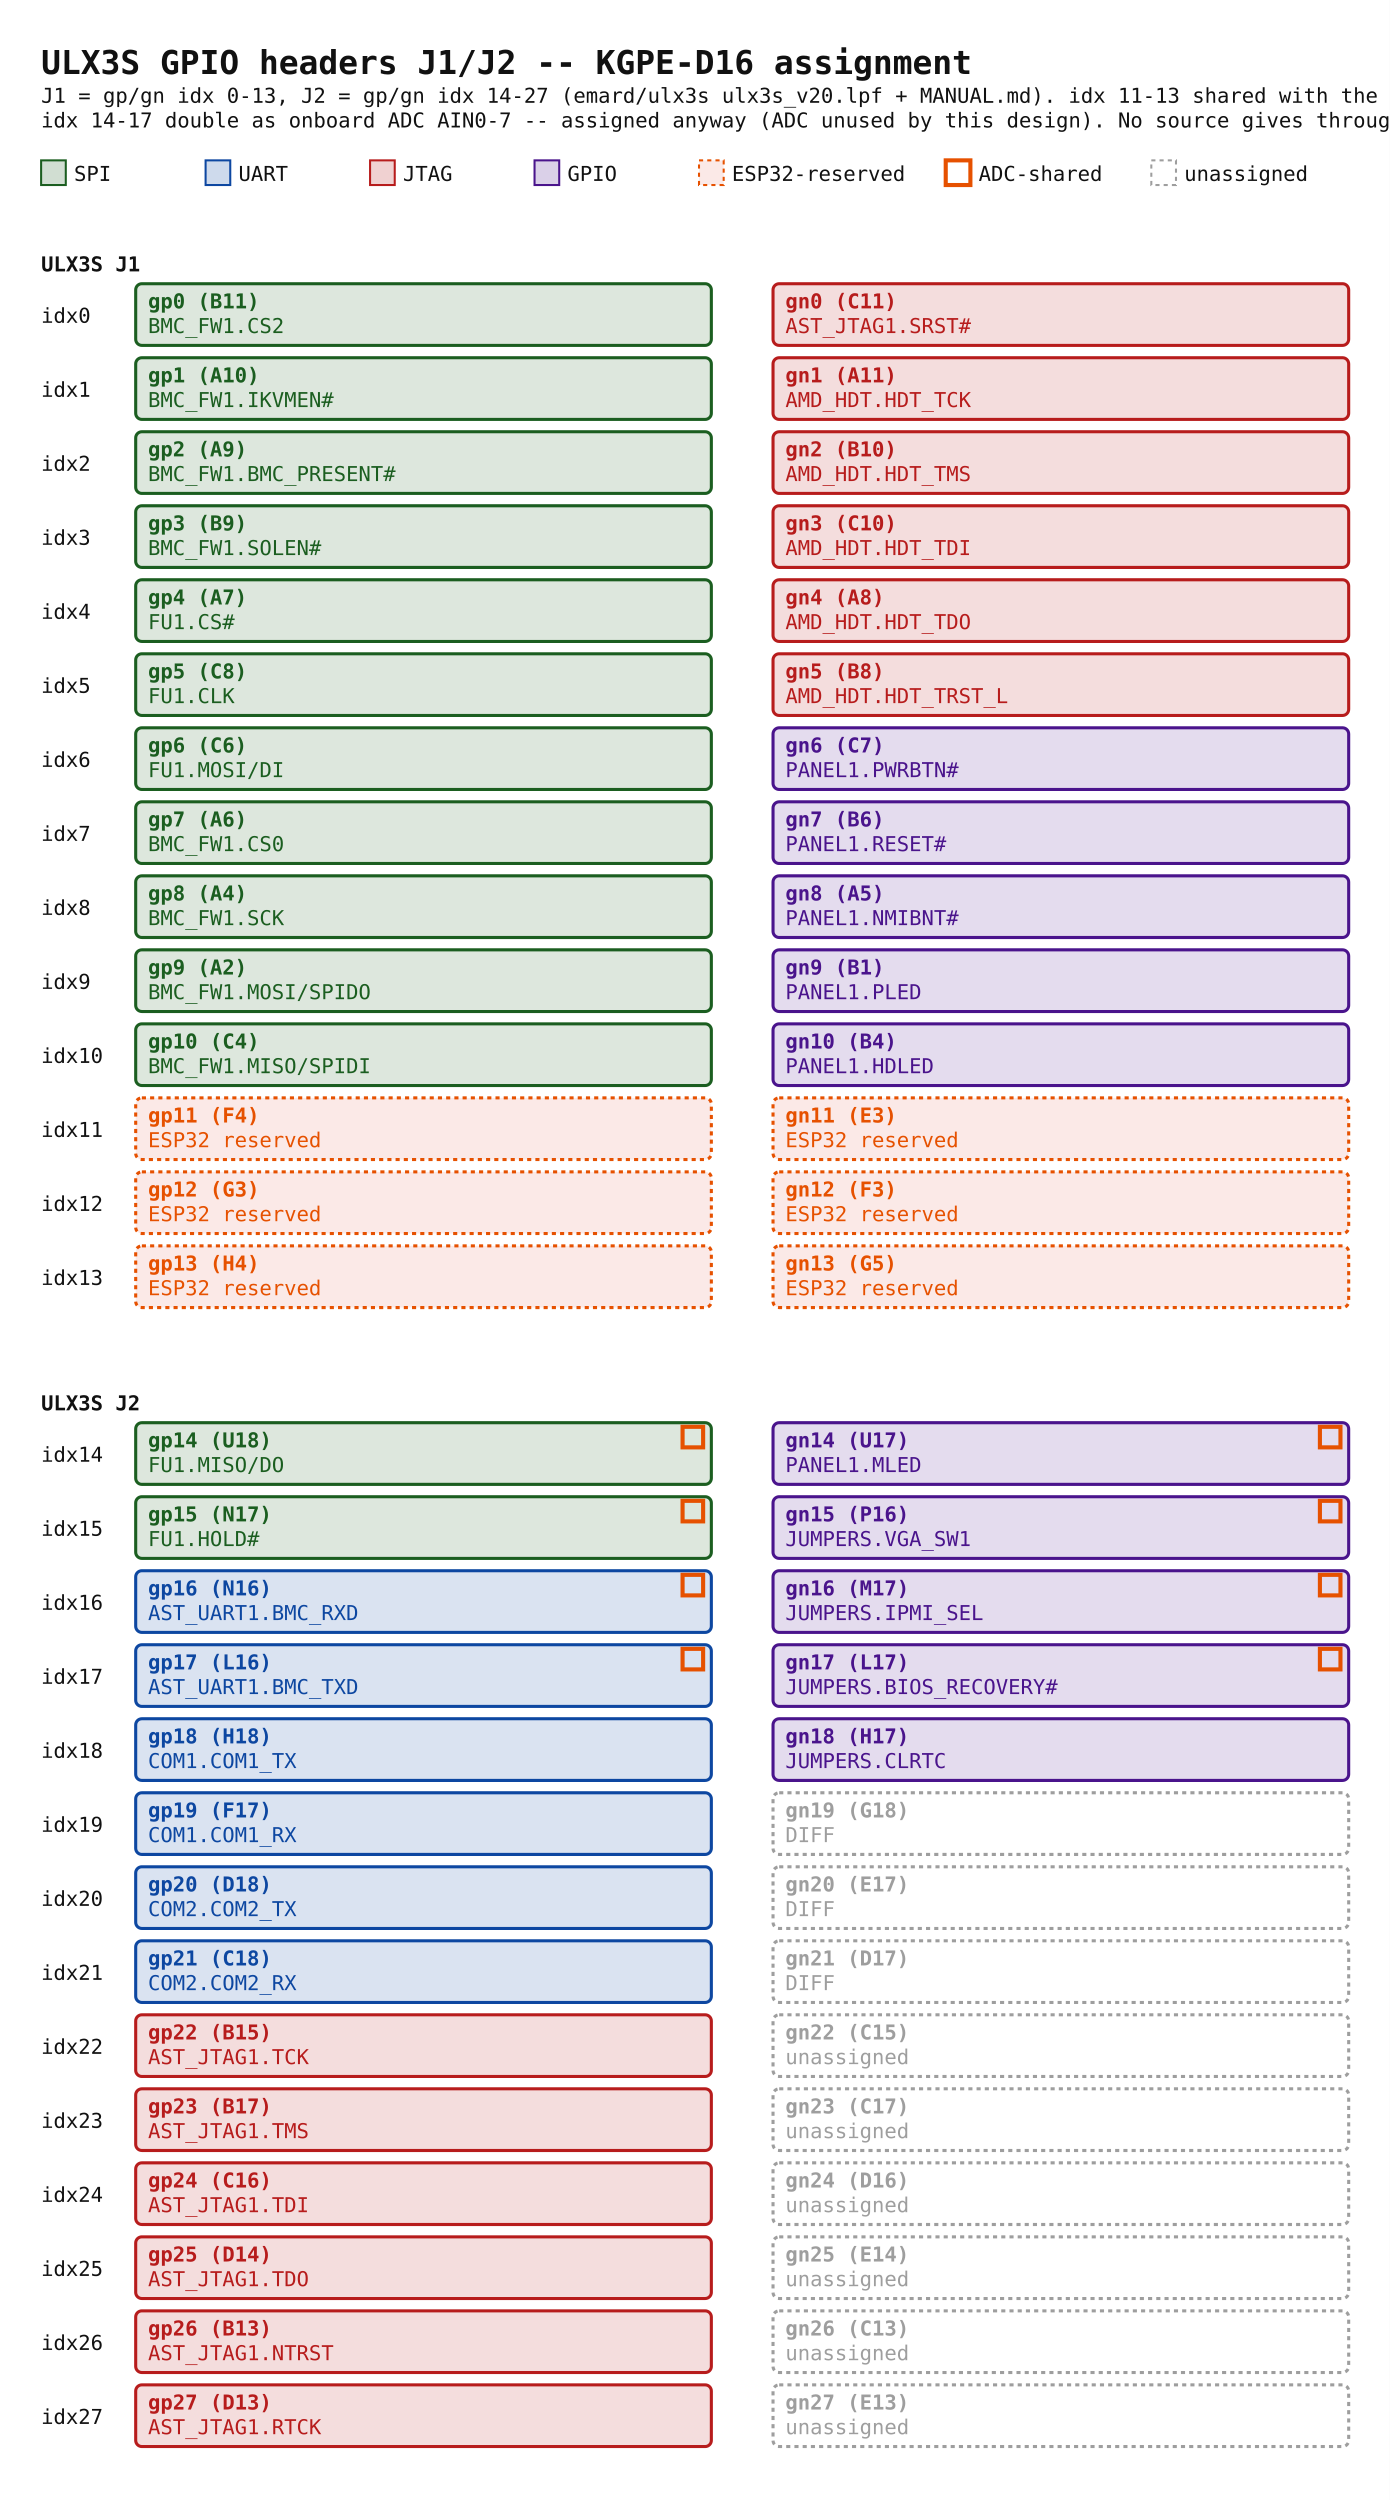
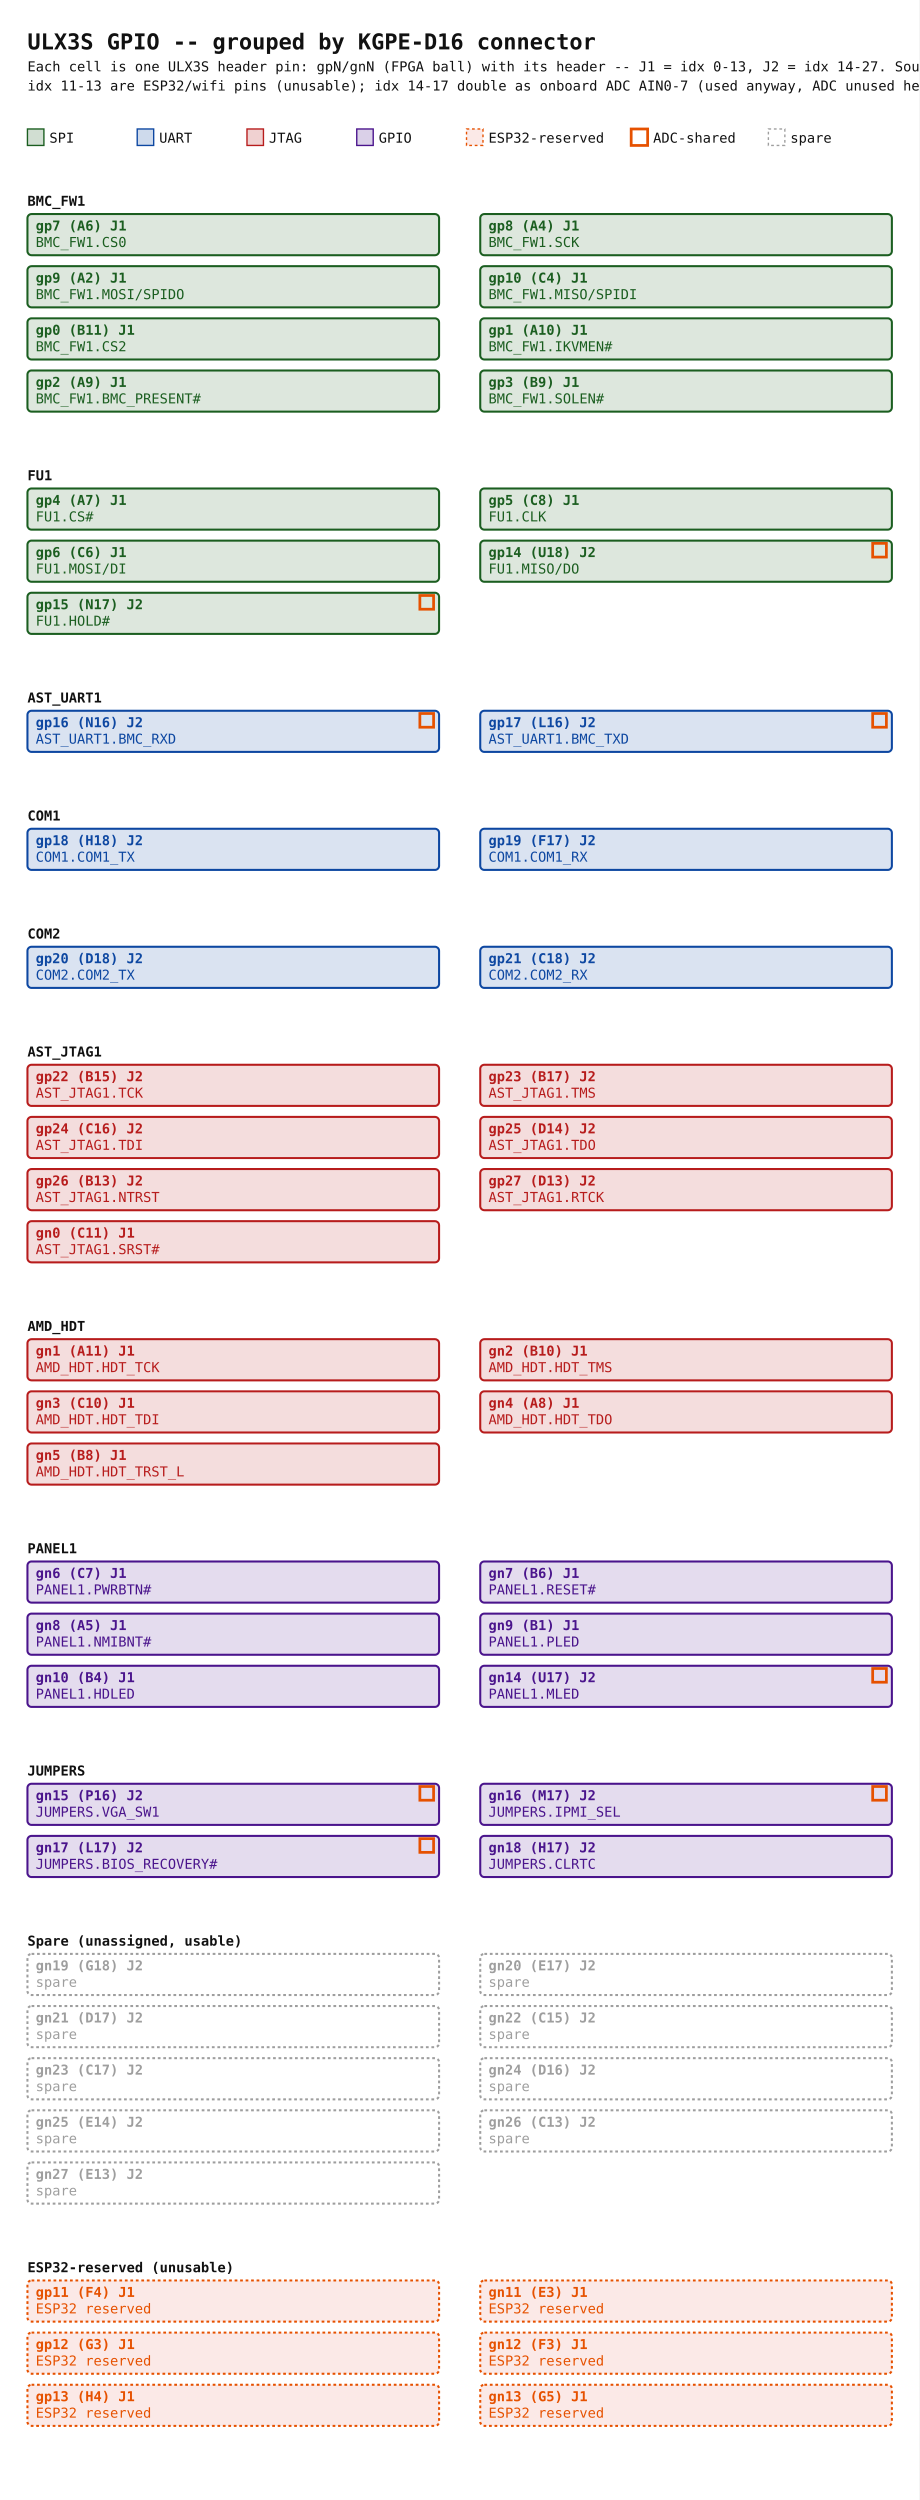
- <svg xmlns="http://www.w3.org/2000/svg" width="676" height="1216" viewBox="0 0 676 1216" font-family="monospace" font-size="10">
-   <rect x="0" y="0" width="676" height="1216" fill="#ffffff" />
-   <text x="20" y="36" font-size="16" font-weight="bold" fill="#111111">ULX3S GPIO headers J1/J2 -- KGPE-D16 assignment</text>
-   <text x="20" y="50" fill="#111111">J1 = gp/gn idx 0-13, J2 = gp/gn idx 14-27 (emard/ulx3s ulx3s_v20.lpf + MANUAL.md). idx 11-13 shared with the on-board ESP32 (excluded from the usable pool).</text>
-   <text x="20" y="62" fill="#111111">idx 14-17 double as onboard ADC AIN0-7 -- assigned anyway (ADC unused by this design). No source gives through-hole pin numbers: confirm physical position against the silkscreen.</text>
-   <rect x="20" y="78" width="12" height="12" fill="#1b5e20" fill-opacity="0.2" stroke="#1b5e20" />
-   <text x="36" y="88" fill="#111111">SPI</text>
-   <rect x="100" y="78" width="12" height="12" fill="#0d47a1" fill-opacity="0.2" stroke="#0d47a1" />
-   <text x="116" y="88" fill="#111111">UART</text>
-   <rect x="180" y="78" width="12" height="12" fill="#b71c1c" fill-opacity="0.2" stroke="#b71c1c" />
-   <text x="196" y="88" fill="#111111">JTAG</text>
-   <rect x="260" y="78" width="12" height="12" fill="#4a148c" fill-opacity="0.2" stroke="#4a148c" />
-   <text x="276" y="88" fill="#111111">GPIO</text>
-   <rect x="340" y="78" width="12" height="12" fill="#fbe9e7" stroke="#e65100" stroke-dasharray="2,2" />
-   <text x="356" y="88" fill="#111111">ESP32-reserved</text>
-   <rect x="460" y="78" width="12" height="12" fill="none" stroke="#e65100" stroke-width="2" />
-   <text x="476" y="88" fill="#111111">ADC-shared</text>
-   <rect x="560" y="78" width="12" height="12" fill="none" stroke="#9e9e9e" stroke-dasharray="2,2" />
-   <text x="576" y="88" fill="#111111">unassigned</text>
-   <text x="20" y="132" font-weight="bold" fill="#111111">ULX3S J1</text>
-   <text x="20" y="157.0" fill="#111111">idx0</text>
-   <rect x="66" y="138" width="280" height="30" fill="#1b5e20" fill-opacity="0.15" stroke="#1b5e20" stroke-width="1.5" rx="3" />
-   <text x="72" y="150" fill="#1b5e20" font-weight="bold">gp0 (B11)</text>
-   <text x="72" y="162" fill="#1b5e20">BMC_FW1.CS2</text>
-   <rect x="376" y="138" width="280" height="30" fill="#b71c1c" fill-opacity="0.15" stroke="#b71c1c" stroke-width="1.5" rx="3" />
-   <text x="382" y="150" fill="#b71c1c" font-weight="bold">gn0 (C11)</text>
-   <text x="382" y="162" fill="#b71c1c">AST_JTAG1.SRST#</text>
-   <text x="20" y="193.0" fill="#111111">idx1</text>
-   <rect x="66" y="174" width="280" height="30" fill="#1b5e20" fill-opacity="0.15" stroke="#1b5e20" stroke-width="1.5" rx="3" />
-   <text x="72" y="186" fill="#1b5e20" font-weight="bold">gp1 (A10)</text>
-   <text x="72" y="198" fill="#1b5e20">BMC_FW1.IKVMEN#</text>
-   <rect x="376" y="174" width="280" height="30" fill="#b71c1c" fill-opacity="0.15" stroke="#b71c1c" stroke-width="1.5" rx="3" />
-   <text x="382" y="186" fill="#b71c1c" font-weight="bold">gn1 (A11)</text>
-   <text x="382" y="198" fill="#b71c1c">AMD_HDT.HDT_TCK</text>
-   <text x="20" y="229.0" fill="#111111">idx2</text>
-   <rect x="66" y="210" width="280" height="30" fill="#1b5e20" fill-opacity="0.15" stroke="#1b5e20" stroke-width="1.5" rx="3" />
-   <text x="72" y="222" fill="#1b5e20" font-weight="bold">gp2 (A9)</text>
-   <text x="72" y="234" fill="#1b5e20">BMC_FW1.BMC_PRESENT#</text>
-   <rect x="376" y="210" width="280" height="30" fill="#b71c1c" fill-opacity="0.15" stroke="#b71c1c" stroke-width="1.5" rx="3" />
-   <text x="382" y="222" fill="#b71c1c" font-weight="bold">gn2 (B10)</text>
-   <text x="382" y="234" fill="#b71c1c">AMD_HDT.HDT_TMS</text>
-   <text x="20" y="265.0" fill="#111111">idx3</text>
-   <rect x="66" y="246" width="280" height="30" fill="#1b5e20" fill-opacity="0.15" stroke="#1b5e20" stroke-width="1.5" rx="3" />
-   <text x="72" y="258" fill="#1b5e20" font-weight="bold">gp3 (B9)</text>
-   <text x="72" y="270" fill="#1b5e20">BMC_FW1.SOLEN#</text>
-   <rect x="376" y="246" width="280" height="30" fill="#b71c1c" fill-opacity="0.15" stroke="#b71c1c" stroke-width="1.5" rx="3" />
-   <text x="382" y="258" fill="#b71c1c" font-weight="bold">gn3 (C10)</text>
-   <text x="382" y="270" fill="#b71c1c">AMD_HDT.HDT_TDI</text>
-   <text x="20" y="301.0" fill="#111111">idx4</text>
-   <rect x="66" y="282" width="280" height="30" fill="#1b5e20" fill-opacity="0.15" stroke="#1b5e20" stroke-width="1.5" rx="3" />
-   <text x="72" y="294" fill="#1b5e20" font-weight="bold">gp4 (A7)</text>
-   <text x="72" y="306" fill="#1b5e20">FU1.CS#</text>
-   <rect x="376" y="282" width="280" height="30" fill="#b71c1c" fill-opacity="0.15" stroke="#b71c1c" stroke-width="1.5" rx="3" />
-   <text x="382" y="294" fill="#b71c1c" font-weight="bold">gn4 (A8)</text>
-   <text x="382" y="306" fill="#b71c1c">AMD_HDT.HDT_TDO</text>
-   <text x="20" y="337.0" fill="#111111">idx5</text>
-   <rect x="66" y="318" width="280" height="30" fill="#1b5e20" fill-opacity="0.15" stroke="#1b5e20" stroke-width="1.5" rx="3" />
-   <text x="72" y="330" fill="#1b5e20" font-weight="bold">gp5 (C8)</text>
-   <text x="72" y="342" fill="#1b5e20">FU1.CLK</text>
-   <rect x="376" y="318" width="280" height="30" fill="#b71c1c" fill-opacity="0.15" stroke="#b71c1c" stroke-width="1.5" rx="3" />
-   <text x="382" y="330" fill="#b71c1c" font-weight="bold">gn5 (B8)</text>
-   <text x="382" y="342" fill="#b71c1c">AMD_HDT.HDT_TRST_L</text>
-   <text x="20" y="373.0" fill="#111111">idx6</text>
-   <rect x="66" y="354" width="280" height="30" fill="#1b5e20" fill-opacity="0.15" stroke="#1b5e20" stroke-width="1.5" rx="3" />
-   <text x="72" y="366" fill="#1b5e20" font-weight="bold">gp6 (C6)</text>
-   <text x="72" y="378" fill="#1b5e20">FU1.MOSI/DI</text>
-   <rect x="376" y="354" width="280" height="30" fill="#4a148c" fill-opacity="0.15" stroke="#4a148c" stroke-width="1.5" rx="3" />
-   <text x="382" y="366" fill="#4a148c" font-weight="bold">gn6 (C7)</text>
-   <text x="382" y="378" fill="#4a148c">PANEL1.PWRBTN#</text>
-   <text x="20" y="409.0" fill="#111111">idx7</text>
-   <rect x="66" y="390" width="280" height="30" fill="#1b5e20" fill-opacity="0.15" stroke="#1b5e20" stroke-width="1.5" rx="3" />
-   <text x="72" y="402" fill="#1b5e20" font-weight="bold">gp7 (A6)</text>
-   <text x="72" y="414" fill="#1b5e20">BMC_FW1.CS0</text>
-   <rect x="376" y="390" width="280" height="30" fill="#4a148c" fill-opacity="0.15" stroke="#4a148c" stroke-width="1.5" rx="3" />
-   <text x="382" y="402" fill="#4a148c" font-weight="bold">gn7 (B6)</text>
-   <text x="382" y="414" fill="#4a148c">PANEL1.RESET#</text>
-   <text x="20" y="445.0" fill="#111111">idx8</text>
-   <rect x="66" y="426" width="280" height="30" fill="#1b5e20" fill-opacity="0.15" stroke="#1b5e20" stroke-width="1.5" rx="3" />
-   <text x="72" y="438" fill="#1b5e20" font-weight="bold">gp8 (A4)</text>
-   <text x="72" y="450" fill="#1b5e20">BMC_FW1.SCK</text>
-   <rect x="376" y="426" width="280" height="30" fill="#4a148c" fill-opacity="0.15" stroke="#4a148c" stroke-width="1.5" rx="3" />
-   <text x="382" y="438" fill="#4a148c" font-weight="bold">gn8 (A5)</text>
-   <text x="382" y="450" fill="#4a148c">PANEL1.NMIBNT#</text>
-   <text x="20" y="481.0" fill="#111111">idx9</text>
-   <rect x="66" y="462" width="280" height="30" fill="#1b5e20" fill-opacity="0.15" stroke="#1b5e20" stroke-width="1.5" rx="3" />
-   <text x="72" y="474" fill="#1b5e20" font-weight="bold">gp9 (A2)</text>
-   <text x="72" y="486" fill="#1b5e20">BMC_FW1.MOSI/SPIDO</text>
-   <rect x="376" y="462" width="280" height="30" fill="#4a148c" fill-opacity="0.15" stroke="#4a148c" stroke-width="1.5" rx="3" />
-   <text x="382" y="474" fill="#4a148c" font-weight="bold">gn9 (B1)</text>
-   <text x="382" y="486" fill="#4a148c">PANEL1.PLED</text>
-   <text x="20" y="517.0" fill="#111111">idx10</text>
-   <rect x="66" y="498" width="280" height="30" fill="#1b5e20" fill-opacity="0.15" stroke="#1b5e20" stroke-width="1.5" rx="3" />
-   <text x="72" y="510" fill="#1b5e20" font-weight="bold">gp10 (C4)</text>
-   <text x="72" y="522" fill="#1b5e20">BMC_FW1.MISO/SPIDI</text>
-   <rect x="376" y="498" width="280" height="30" fill="#4a148c" fill-opacity="0.15" stroke="#4a148c" stroke-width="1.5" rx="3" />
-   <text x="382" y="510" fill="#4a148c" font-weight="bold">gn10 (B4)</text>
-   <text x="382" y="522" fill="#4a148c">PANEL1.HDLED</text>
-   <text x="20" y="553.0" fill="#111111">idx11</text>
-   <rect x="66" y="534" width="280" height="30" fill="#fbe9e7" stroke="#e65100" stroke-width="1.5" stroke-dasharray="2,2" rx="3" />
-   <text x="72" y="546" fill="#e65100" font-weight="bold">gp11 (F4)</text>
-   <text x="72" y="558" fill="#e65100">ESP32 reserved</text>
-   <rect x="376" y="534" width="280" height="30" fill="#fbe9e7" stroke="#e65100" stroke-width="1.5" stroke-dasharray="2,2" rx="3" />
-   <text x="382" y="546" fill="#e65100" font-weight="bold">gn11 (E3)</text>
-   <text x="382" y="558" fill="#e65100">ESP32 reserved</text>
-   <text x="20" y="589.0" fill="#111111">idx12</text>
-   <rect x="66" y="570" width="280" height="30" fill="#fbe9e7" stroke="#e65100" stroke-width="1.5" stroke-dasharray="2,2" rx="3" />
-   <text x="72" y="582" fill="#e65100" font-weight="bold">gp12 (G3)</text>
-   <text x="72" y="594" fill="#e65100">ESP32 reserved</text>
-   <rect x="376" y="570" width="280" height="30" fill="#fbe9e7" stroke="#e65100" stroke-width="1.5" stroke-dasharray="2,2" rx="3" />
-   <text x="382" y="582" fill="#e65100" font-weight="bold">gn12 (F3)</text>
-   <text x="382" y="594" fill="#e65100">ESP32 reserved</text>
-   <text x="20" y="625.0" fill="#111111">idx13</text>
-   <rect x="66" y="606" width="280" height="30" fill="#fbe9e7" stroke="#e65100" stroke-width="1.5" stroke-dasharray="2,2" rx="3" />
-   <text x="72" y="618" fill="#e65100" font-weight="bold">gp13 (H4)</text>
-   <text x="72" y="630" fill="#e65100">ESP32 reserved</text>
-   <rect x="376" y="606" width="280" height="30" fill="#fbe9e7" stroke="#e65100" stroke-width="1.5" stroke-dasharray="2,2" rx="3" />
-   <text x="382" y="618" fill="#e65100" font-weight="bold">gn13 (G5)</text>
-   <text x="382" y="630" fill="#e65100">ESP32 reserved</text>
-   <text x="20" y="686" font-weight="bold" fill="#111111">ULX3S J2</text>
-   <text x="20" y="711.0" fill="#111111">idx14</text>
-   <rect x="66" y="692" width="280" height="30" fill="#1b5e20" fill-opacity="0.15" stroke="#1b5e20" stroke-width="1.5" rx="3" />
-   <text x="72" y="704" fill="#1b5e20" font-weight="bold">gp14 (U18)</text>
-   <text x="72" y="716" fill="#1b5e20">FU1.MISO/DO</text>
-   <rect x="332" y="694" width="10" height="10" fill="none" stroke="#e65100" stroke-width="2" />
-   <rect x="376" y="692" width="280" height="30" fill="#4a148c" fill-opacity="0.15" stroke="#4a148c" stroke-width="1.5" rx="3" />
-   <text x="382" y="704" fill="#4a148c" font-weight="bold">gn14 (U17)</text>
-   <text x="382" y="716" fill="#4a148c">PANEL1.MLED</text>
-   <rect x="642" y="694" width="10" height="10" fill="none" stroke="#e65100" stroke-width="2" />
-   <text x="20" y="747.0" fill="#111111">idx15</text>
-   <rect x="66" y="728" width="280" height="30" fill="#1b5e20" fill-opacity="0.15" stroke="#1b5e20" stroke-width="1.5" rx="3" />
-   <text x="72" y="740" fill="#1b5e20" font-weight="bold">gp15 (N17)</text>
-   <text x="72" y="752" fill="#1b5e20">FU1.HOLD#</text>
-   <rect x="332" y="730" width="10" height="10" fill="none" stroke="#e65100" stroke-width="2" />
-   <rect x="376" y="728" width="280" height="30" fill="#4a148c" fill-opacity="0.15" stroke="#4a148c" stroke-width="1.5" rx="3" />
-   <text x="382" y="740" fill="#4a148c" font-weight="bold">gn15 (P16)</text>
-   <text x="382" y="752" fill="#4a148c">JUMPERS.VGA_SW1</text>
-   <rect x="642" y="730" width="10" height="10" fill="none" stroke="#e65100" stroke-width="2" />
-   <text x="20" y="783.0" fill="#111111">idx16</text>
-   <rect x="66" y="764" width="280" height="30" fill="#0d47a1" fill-opacity="0.15" stroke="#0d47a1" stroke-width="1.5" rx="3" />
-   <text x="72" y="776" fill="#0d47a1" font-weight="bold">gp16 (N16)</text>
-   <text x="72" y="788" fill="#0d47a1">AST_UART1.BMC_RXD</text>
-   <rect x="332" y="766" width="10" height="10" fill="none" stroke="#e65100" stroke-width="2" />
-   <rect x="376" y="764" width="280" height="30" fill="#4a148c" fill-opacity="0.15" stroke="#4a148c" stroke-width="1.5" rx="3" />
-   <text x="382" y="776" fill="#4a148c" font-weight="bold">gn16 (M17)</text>
-   <text x="382" y="788" fill="#4a148c">JUMPERS.IPMI_SEL</text>
-   <rect x="642" y="766" width="10" height="10" fill="none" stroke="#e65100" stroke-width="2" />
-   <text x="20" y="819.0" fill="#111111">idx17</text>
-   <rect x="66" y="800" width="280" height="30" fill="#0d47a1" fill-opacity="0.15" stroke="#0d47a1" stroke-width="1.5" rx="3" />
-   <text x="72" y="812" fill="#0d47a1" font-weight="bold">gp17 (L16)</text>
-   <text x="72" y="824" fill="#0d47a1">AST_UART1.BMC_TXD</text>
-   <rect x="332" y="802" width="10" height="10" fill="none" stroke="#e65100" stroke-width="2" />
-   <rect x="376" y="800" width="280" height="30" fill="#4a148c" fill-opacity="0.15" stroke="#4a148c" stroke-width="1.5" rx="3" />
-   <text x="382" y="812" fill="#4a148c" font-weight="bold">gn17 (L17)</text>
-   <text x="382" y="824" fill="#4a148c">JUMPERS.BIOS_RECOVERY#</text>
-   <rect x="642" y="802" width="10" height="10" fill="none" stroke="#e65100" stroke-width="2" />
-   <text x="20" y="855.0" fill="#111111">idx18</text>
-   <rect x="66" y="836" width="280" height="30" fill="#0d47a1" fill-opacity="0.15" stroke="#0d47a1" stroke-width="1.5" rx="3" />
-   <text x="72" y="848" fill="#0d47a1" font-weight="bold">gp18 (H18)</text>
-   <text x="72" y="860" fill="#0d47a1">COM1.COM1_TX</text>
-   <rect x="376" y="836" width="280" height="30" fill="#4a148c" fill-opacity="0.15" stroke="#4a148c" stroke-width="1.5" rx="3" />
-   <text x="382" y="848" fill="#4a148c" font-weight="bold">gn18 (H17)</text>
-   <text x="382" y="860" fill="#4a148c">JUMPERS.CLRTC</text>
-   <text x="20" y="891.0" fill="#111111">idx19</text>
-   <rect x="66" y="872" width="280" height="30" fill="#0d47a1" fill-opacity="0.15" stroke="#0d47a1" stroke-width="1.5" rx="3" />
-   <text x="72" y="884" fill="#0d47a1" font-weight="bold">gp19 (F17)</text>
-   <text x="72" y="896" fill="#0d47a1">COM1.COM1_RX</text>
-   <rect x="376" y="872" width="280" height="30" fill="none" stroke="#9e9e9e" stroke-width="1.5" stroke-dasharray="2,2" rx="3" />
-   <text x="382" y="884" fill="#9e9e9e" font-weight="bold">gn19 (G18)</text>
-   <text x="382" y="896" fill="#9e9e9e">DIFF</text>
-   <text x="20" y="927.0" fill="#111111">idx20</text>
-   <rect x="66" y="908" width="280" height="30" fill="#0d47a1" fill-opacity="0.15" stroke="#0d47a1" stroke-width="1.5" rx="3" />
-   <text x="72" y="920" fill="#0d47a1" font-weight="bold">gp20 (D18)</text>
-   <text x="72" y="932" fill="#0d47a1">COM2.COM2_TX</text>
-   <rect x="376" y="908" width="280" height="30" fill="none" stroke="#9e9e9e" stroke-width="1.5" stroke-dasharray="2,2" rx="3" />
-   <text x="382" y="920" fill="#9e9e9e" font-weight="bold">gn20 (E17)</text>
-   <text x="382" y="932" fill="#9e9e9e">DIFF</text>
-   <text x="20" y="963.0" fill="#111111">idx21</text>
-   <rect x="66" y="944" width="280" height="30" fill="#0d47a1" fill-opacity="0.15" stroke="#0d47a1" stroke-width="1.5" rx="3" />
-   <text x="72" y="956" fill="#0d47a1" font-weight="bold">gp21 (C18)</text>
-   <text x="72" y="968" fill="#0d47a1">COM2.COM2_RX</text>
-   <rect x="376" y="944" width="280" height="30" fill="none" stroke="#9e9e9e" stroke-width="1.5" stroke-dasharray="2,2" rx="3" />
-   <text x="382" y="956" fill="#9e9e9e" font-weight="bold">gn21 (D17)</text>
-   <text x="382" y="968" fill="#9e9e9e">DIFF</text>
-   <text x="20" y="999.0" fill="#111111">idx22</text>
-   <rect x="66" y="980" width="280" height="30" fill="#b71c1c" fill-opacity="0.15" stroke="#b71c1c" stroke-width="1.5" rx="3" />
-   <text x="72" y="992" fill="#b71c1c" font-weight="bold">gp22 (B15)</text>
-   <text x="72" y="1004" fill="#b71c1c">AST_JTAG1.TCK</text>
-   <rect x="376" y="980" width="280" height="30" fill="none" stroke="#9e9e9e" stroke-width="1.5" stroke-dasharray="2,2" rx="3" />
-   <text x="382" y="992" fill="#9e9e9e" font-weight="bold">gn22 (C15)</text>
-   <text x="382" y="1004" fill="#9e9e9e">unassigned</text>
-   <text x="20" y="1035.0" fill="#111111">idx23</text>
-   <rect x="66" y="1016" width="280" height="30" fill="#b71c1c" fill-opacity="0.15" stroke="#b71c1c" stroke-width="1.5" rx="3" />
-   <text x="72" y="1028" fill="#b71c1c" font-weight="bold">gp23 (B17)</text>
-   <text x="72" y="1040" fill="#b71c1c">AST_JTAG1.TMS</text>
-   <rect x="376" y="1016" width="280" height="30" fill="none" stroke="#9e9e9e" stroke-width="1.5" stroke-dasharray="2,2" rx="3" />
-   <text x="382" y="1028" fill="#9e9e9e" font-weight="bold">gn23 (C17)</text>
-   <text x="382" y="1040" fill="#9e9e9e">unassigned</text>
-   <text x="20" y="1071.0" fill="#111111">idx24</text>
-   <rect x="66" y="1052" width="280" height="30" fill="#b71c1c" fill-opacity="0.15" stroke="#b71c1c" stroke-width="1.5" rx="3" />
-   <text x="72" y="1064" fill="#b71c1c" font-weight="bold">gp24 (C16)</text>
-   <text x="72" y="1076" fill="#b71c1c">AST_JTAG1.TDI</text>
-   <rect x="376" y="1052" width="280" height="30" fill="none" stroke="#9e9e9e" stroke-width="1.5" stroke-dasharray="2,2" rx="3" />
-   <text x="382" y="1064" fill="#9e9e9e" font-weight="bold">gn24 (D16)</text>
-   <text x="382" y="1076" fill="#9e9e9e">unassigned</text>
-   <text x="20" y="1107.0" fill="#111111">idx25</text>
-   <rect x="66" y="1088" width="280" height="30" fill="#b71c1c" fill-opacity="0.15" stroke="#b71c1c" stroke-width="1.5" rx="3" />
-   <text x="72" y="1100" fill="#b71c1c" font-weight="bold">gp25 (D14)</text>
-   <text x="72" y="1112" fill="#b71c1c">AST_JTAG1.TDO</text>
-   <rect x="376" y="1088" width="280" height="30" fill="none" stroke="#9e9e9e" stroke-width="1.5" stroke-dasharray="2,2" rx="3" />
-   <text x="382" y="1100" fill="#9e9e9e" font-weight="bold">gn25 (E14)</text>
-   <text x="382" y="1112" fill="#9e9e9e">unassigned</text>
-   <text x="20" y="1143.0" fill="#111111">idx26</text>
-   <rect x="66" y="1124" width="280" height="30" fill="#b71c1c" fill-opacity="0.15" stroke="#b71c1c" stroke-width="1.5" rx="3" />
-   <text x="72" y="1136" fill="#b71c1c" font-weight="bold">gp26 (B13)</text>
-   <text x="72" y="1148" fill="#b71c1c">AST_JTAG1.NTRST</text>
-   <rect x="376" y="1124" width="280" height="30" fill="none" stroke="#9e9e9e" stroke-width="1.5" stroke-dasharray="2,2" rx="3" />
-   <text x="382" y="1136" fill="#9e9e9e" font-weight="bold">gn26 (C13)</text>
-   <text x="382" y="1148" fill="#9e9e9e">unassigned</text>
-   <text x="20" y="1179.0" fill="#111111">idx27</text>
-   <rect x="66" y="1160" width="280" height="30" fill="#b71c1c" fill-opacity="0.15" stroke="#b71c1c" stroke-width="1.5" rx="3" />
-   <text x="72" y="1172" fill="#b71c1c" font-weight="bold">gp27 (D13)</text>
-   <text x="72" y="1184" fill="#b71c1c">AST_JTAG1.RTCK</text>
-   <rect x="376" y="1160" width="280" height="30" fill="none" stroke="#9e9e9e" stroke-width="1.5" stroke-dasharray="2,2" rx="3" />
-   <text x="382" y="1172" fill="#9e9e9e" font-weight="bold">gn27 (E13)</text>
-   <text x="382" y="1184" fill="#9e9e9e">unassigned</text>
+ <svg xmlns="http://www.w3.org/2000/svg" width="670" height="1822" viewBox="0 0 670 1822" font-family="monospace" font-size="10">
+   <rect x="0" y="0" width="670" height="1822" fill="#ffffff" />
+   <text x="20" y="36" font-size="16" font-weight="bold" fill="#111111">ULX3S GPIO -- grouped by KGPE-D16 connector</text>
+   <text x="20" y="52" fill="#111111">Each cell is one ULX3S header pin: gpN/gnN (FPGA ball) with its header -- J1 = idx 0-13, J2 = idx 14-27. Source: emard/ulx3s ulx3s_v20.lpf + MANUAL.md.</text>
+   <text x="20" y="66" fill="#111111">idx 11-13 are ESP32/wifi pins (unusable); idx 14-17 double as onboard ADC AIN0-7 (used anyway, ADC unused here). Confirm physical pin position against the silkscreen.</text>
+   <rect x="20" y="94" width="12" height="12" fill="#1b5e20" fill-opacity="0.2" stroke="#1b5e20" />
+   <text x="36" y="104" fill="#111111">SPI</text>
+   <rect x="100" y="94" width="12" height="12" fill="#0d47a1" fill-opacity="0.2" stroke="#0d47a1" />
+   <text x="116" y="104" fill="#111111">UART</text>
+   <rect x="180" y="94" width="12" height="12" fill="#b71c1c" fill-opacity="0.2" stroke="#b71c1c" />
+   <text x="196" y="104" fill="#111111">JTAG</text>
+   <rect x="260" y="94" width="12" height="12" fill="#4a148c" fill-opacity="0.2" stroke="#4a148c" />
+   <text x="276" y="104" fill="#111111">GPIO</text>
+   <rect x="340" y="94" width="12" height="12" fill="#fbe9e7" stroke="#e65100" stroke-dasharray="2,2" />
+   <text x="356" y="104" fill="#111111">ESP32-reserved</text>
+   <rect x="460" y="94" width="12" height="12" fill="none" stroke="#e65100" stroke-width="2" />
+   <text x="476" y="104" fill="#111111">ADC-shared</text>
+   <rect x="560" y="94" width="12" height="12" fill="none" stroke="#9e9e9e" stroke-dasharray="2,2" />
+   <text x="576" y="104" fill="#111111">spare</text>
+   <text x="20" y="150" font-weight="bold" fill="#111111">BMC_FW1</text>
+   <rect x="20" y="156" width="300" height="30" fill="#1b5e20" fill-opacity="0.15" stroke="#1b5e20" stroke-width="1.5" rx="3" />
+   <text x="26" y="168" fill="#1b5e20" font-weight="bold">gp7 (A6) J1</text>
+   <text x="26" y="180" fill="#1b5e20">BMC_FW1.CS0</text>
+   <rect x="350" y="156" width="300" height="30" fill="#1b5e20" fill-opacity="0.15" stroke="#1b5e20" stroke-width="1.5" rx="3" />
+   <text x="356" y="168" fill="#1b5e20" font-weight="bold">gp8 (A4) J1</text>
+   <text x="356" y="180" fill="#1b5e20">BMC_FW1.SCK</text>
+   <rect x="20" y="194" width="300" height="30" fill="#1b5e20" fill-opacity="0.15" stroke="#1b5e20" stroke-width="1.5" rx="3" />
+   <text x="26" y="206" fill="#1b5e20" font-weight="bold">gp9 (A2) J1</text>
+   <text x="26" y="218" fill="#1b5e20">BMC_FW1.MOSI/SPIDO</text>
+   <rect x="350" y="194" width="300" height="30" fill="#1b5e20" fill-opacity="0.15" stroke="#1b5e20" stroke-width="1.5" rx="3" />
+   <text x="356" y="206" fill="#1b5e20" font-weight="bold">gp10 (C4) J1</text>
+   <text x="356" y="218" fill="#1b5e20">BMC_FW1.MISO/SPIDI</text>
+   <rect x="20" y="232" width="300" height="30" fill="#1b5e20" fill-opacity="0.15" stroke="#1b5e20" stroke-width="1.5" rx="3" />
+   <text x="26" y="244" fill="#1b5e20" font-weight="bold">gp0 (B11) J1</text>
+   <text x="26" y="256" fill="#1b5e20">BMC_FW1.CS2</text>
+   <rect x="350" y="232" width="300" height="30" fill="#1b5e20" fill-opacity="0.15" stroke="#1b5e20" stroke-width="1.5" rx="3" />
+   <text x="356" y="244" fill="#1b5e20" font-weight="bold">gp1 (A10) J1</text>
+   <text x="356" y="256" fill="#1b5e20">BMC_FW1.IKVMEN#</text>
+   <rect x="20" y="270" width="300" height="30" fill="#1b5e20" fill-opacity="0.15" stroke="#1b5e20" stroke-width="1.5" rx="3" />
+   <text x="26" y="282" fill="#1b5e20" font-weight="bold">gp2 (A9) J1</text>
+   <text x="26" y="294" fill="#1b5e20">BMC_FW1.BMC_PRESENT#</text>
+   <rect x="350" y="270" width="300" height="30" fill="#1b5e20" fill-opacity="0.15" stroke="#1b5e20" stroke-width="1.5" rx="3" />
+   <text x="356" y="282" fill="#1b5e20" font-weight="bold">gp3 (B9) J1</text>
+   <text x="356" y="294" fill="#1b5e20">BMC_FW1.SOLEN#</text>
+   <text x="20" y="350" font-weight="bold" fill="#111111">FU1</text>
+   <rect x="20" y="356" width="300" height="30" fill="#1b5e20" fill-opacity="0.15" stroke="#1b5e20" stroke-width="1.5" rx="3" />
+   <text x="26" y="368" fill="#1b5e20" font-weight="bold">gp4 (A7) J1</text>
+   <text x="26" y="380" fill="#1b5e20">FU1.CS#</text>
+   <rect x="350" y="356" width="300" height="30" fill="#1b5e20" fill-opacity="0.15" stroke="#1b5e20" stroke-width="1.5" rx="3" />
+   <text x="356" y="368" fill="#1b5e20" font-weight="bold">gp5 (C8) J1</text>
+   <text x="356" y="380" fill="#1b5e20">FU1.CLK</text>
+   <rect x="20" y="394" width="300" height="30" fill="#1b5e20" fill-opacity="0.15" stroke="#1b5e20" stroke-width="1.5" rx="3" />
+   <text x="26" y="406" fill="#1b5e20" font-weight="bold">gp6 (C6) J1</text>
+   <text x="26" y="418" fill="#1b5e20">FU1.MOSI/DI</text>
+   <rect x="350" y="394" width="300" height="30" fill="#1b5e20" fill-opacity="0.15" stroke="#1b5e20" stroke-width="1.5" rx="3" />
+   <text x="356" y="406" fill="#1b5e20" font-weight="bold">gp14 (U18) J2</text>
+   <text x="356" y="418" fill="#1b5e20">FU1.MISO/DO</text>
+   <rect x="636" y="396" width="10" height="10" fill="none" stroke="#e65100" stroke-width="2" />
+   <rect x="20" y="432" width="300" height="30" fill="#1b5e20" fill-opacity="0.15" stroke="#1b5e20" stroke-width="1.5" rx="3" />
+   <text x="26" y="444" fill="#1b5e20" font-weight="bold">gp15 (N17) J2</text>
+   <text x="26" y="456" fill="#1b5e20">FU1.HOLD#</text>
+   <rect x="306" y="434" width="10" height="10" fill="none" stroke="#e65100" stroke-width="2" />
+   <text x="20" y="512" font-weight="bold" fill="#111111">AST_UART1</text>
+   <rect x="20" y="518" width="300" height="30" fill="#0d47a1" fill-opacity="0.15" stroke="#0d47a1" stroke-width="1.5" rx="3" />
+   <text x="26" y="530" fill="#0d47a1" font-weight="bold">gp16 (N16) J2</text>
+   <text x="26" y="542" fill="#0d47a1">AST_UART1.BMC_RXD</text>
+   <rect x="306" y="520" width="10" height="10" fill="none" stroke="#e65100" stroke-width="2" />
+   <rect x="350" y="518" width="300" height="30" fill="#0d47a1" fill-opacity="0.15" stroke="#0d47a1" stroke-width="1.5" rx="3" />
+   <text x="356" y="530" fill="#0d47a1" font-weight="bold">gp17 (L16) J2</text>
+   <text x="356" y="542" fill="#0d47a1">AST_UART1.BMC_TXD</text>
+   <rect x="636" y="520" width="10" height="10" fill="none" stroke="#e65100" stroke-width="2" />
+   <text x="20" y="598" font-weight="bold" fill="#111111">COM1</text>
+   <rect x="20" y="604" width="300" height="30" fill="#0d47a1" fill-opacity="0.15" stroke="#0d47a1" stroke-width="1.5" rx="3" />
+   <text x="26" y="616" fill="#0d47a1" font-weight="bold">gp18 (H18) J2</text>
+   <text x="26" y="628" fill="#0d47a1">COM1.COM1_TX</text>
+   <rect x="350" y="604" width="300" height="30" fill="#0d47a1" fill-opacity="0.15" stroke="#0d47a1" stroke-width="1.5" rx="3" />
+   <text x="356" y="616" fill="#0d47a1" font-weight="bold">gp19 (F17) J2</text>
+   <text x="356" y="628" fill="#0d47a1">COM1.COM1_RX</text>
+   <text x="20" y="684" font-weight="bold" fill="#111111">COM2</text>
+   <rect x="20" y="690" width="300" height="30" fill="#0d47a1" fill-opacity="0.15" stroke="#0d47a1" stroke-width="1.5" rx="3" />
+   <text x="26" y="702" fill="#0d47a1" font-weight="bold">gp20 (D18) J2</text>
+   <text x="26" y="714" fill="#0d47a1">COM2.COM2_TX</text>
+   <rect x="350" y="690" width="300" height="30" fill="#0d47a1" fill-opacity="0.15" stroke="#0d47a1" stroke-width="1.5" rx="3" />
+   <text x="356" y="702" fill="#0d47a1" font-weight="bold">gp21 (C18) J2</text>
+   <text x="356" y="714" fill="#0d47a1">COM2.COM2_RX</text>
+   <text x="20" y="770" font-weight="bold" fill="#111111">AST_JTAG1</text>
+   <rect x="20" y="776" width="300" height="30" fill="#b71c1c" fill-opacity="0.15" stroke="#b71c1c" stroke-width="1.5" rx="3" />
+   <text x="26" y="788" fill="#b71c1c" font-weight="bold">gp22 (B15) J2</text>
+   <text x="26" y="800" fill="#b71c1c">AST_JTAG1.TCK</text>
+   <rect x="350" y="776" width="300" height="30" fill="#b71c1c" fill-opacity="0.15" stroke="#b71c1c" stroke-width="1.5" rx="3" />
+   <text x="356" y="788" fill="#b71c1c" font-weight="bold">gp23 (B17) J2</text>
+   <text x="356" y="800" fill="#b71c1c">AST_JTAG1.TMS</text>
+   <rect x="20" y="814" width="300" height="30" fill="#b71c1c" fill-opacity="0.15" stroke="#b71c1c" stroke-width="1.5" rx="3" />
+   <text x="26" y="826" fill="#b71c1c" font-weight="bold">gp24 (C16) J2</text>
+   <text x="26" y="838" fill="#b71c1c">AST_JTAG1.TDI</text>
+   <rect x="350" y="814" width="300" height="30" fill="#b71c1c" fill-opacity="0.15" stroke="#b71c1c" stroke-width="1.5" rx="3" />
+   <text x="356" y="826" fill="#b71c1c" font-weight="bold">gp25 (D14) J2</text>
+   <text x="356" y="838" fill="#b71c1c">AST_JTAG1.TDO</text>
+   <rect x="20" y="852" width="300" height="30" fill="#b71c1c" fill-opacity="0.15" stroke="#b71c1c" stroke-width="1.5" rx="3" />
+   <text x="26" y="864" fill="#b71c1c" font-weight="bold">gp26 (B13) J2</text>
+   <text x="26" y="876" fill="#b71c1c">AST_JTAG1.NTRST</text>
+   <rect x="350" y="852" width="300" height="30" fill="#b71c1c" fill-opacity="0.15" stroke="#b71c1c" stroke-width="1.5" rx="3" />
+   <text x="356" y="864" fill="#b71c1c" font-weight="bold">gp27 (D13) J2</text>
+   <text x="356" y="876" fill="#b71c1c">AST_JTAG1.RTCK</text>
+   <rect x="20" y="890" width="300" height="30" fill="#b71c1c" fill-opacity="0.15" stroke="#b71c1c" stroke-width="1.5" rx="3" />
+   <text x="26" y="902" fill="#b71c1c" font-weight="bold">gn0 (C11) J1</text>
+   <text x="26" y="914" fill="#b71c1c">AST_JTAG1.SRST#</text>
+   <text x="20" y="970" font-weight="bold" fill="#111111">AMD_HDT</text>
+   <rect x="20" y="976" width="300" height="30" fill="#b71c1c" fill-opacity="0.15" stroke="#b71c1c" stroke-width="1.5" rx="3" />
+   <text x="26" y="988" fill="#b71c1c" font-weight="bold">gn1 (A11) J1</text>
+   <text x="26" y="1000" fill="#b71c1c">AMD_HDT.HDT_TCK</text>
+   <rect x="350" y="976" width="300" height="30" fill="#b71c1c" fill-opacity="0.15" stroke="#b71c1c" stroke-width="1.5" rx="3" />
+   <text x="356" y="988" fill="#b71c1c" font-weight="bold">gn2 (B10) J1</text>
+   <text x="356" y="1000" fill="#b71c1c">AMD_HDT.HDT_TMS</text>
+   <rect x="20" y="1014" width="300" height="30" fill="#b71c1c" fill-opacity="0.15" stroke="#b71c1c" stroke-width="1.5" rx="3" />
+   <text x="26" y="1026" fill="#b71c1c" font-weight="bold">gn3 (C10) J1</text>
+   <text x="26" y="1038" fill="#b71c1c">AMD_HDT.HDT_TDI</text>
+   <rect x="350" y="1014" width="300" height="30" fill="#b71c1c" fill-opacity="0.15" stroke="#b71c1c" stroke-width="1.5" rx="3" />
+   <text x="356" y="1026" fill="#b71c1c" font-weight="bold">gn4 (A8) J1</text>
+   <text x="356" y="1038" fill="#b71c1c">AMD_HDT.HDT_TDO</text>
+   <rect x="20" y="1052" width="300" height="30" fill="#b71c1c" fill-opacity="0.15" stroke="#b71c1c" stroke-width="1.5" rx="3" />
+   <text x="26" y="1064" fill="#b71c1c" font-weight="bold">gn5 (B8) J1</text>
+   <text x="26" y="1076" fill="#b71c1c">AMD_HDT.HDT_TRST_L</text>
+   <text x="20" y="1132" font-weight="bold" fill="#111111">PANEL1</text>
+   <rect x="20" y="1138" width="300" height="30" fill="#4a148c" fill-opacity="0.15" stroke="#4a148c" stroke-width="1.5" rx="3" />
+   <text x="26" y="1150" fill="#4a148c" font-weight="bold">gn6 (C7) J1</text>
+   <text x="26" y="1162" fill="#4a148c">PANEL1.PWRBTN#</text>
+   <rect x="350" y="1138" width="300" height="30" fill="#4a148c" fill-opacity="0.15" stroke="#4a148c" stroke-width="1.5" rx="3" />
+   <text x="356" y="1150" fill="#4a148c" font-weight="bold">gn7 (B6) J1</text>
+   <text x="356" y="1162" fill="#4a148c">PANEL1.RESET#</text>
+   <rect x="20" y="1176" width="300" height="30" fill="#4a148c" fill-opacity="0.15" stroke="#4a148c" stroke-width="1.5" rx="3" />
+   <text x="26" y="1188" fill="#4a148c" font-weight="bold">gn8 (A5) J1</text>
+   <text x="26" y="1200" fill="#4a148c">PANEL1.NMIBNT#</text>
+   <rect x="350" y="1176" width="300" height="30" fill="#4a148c" fill-opacity="0.15" stroke="#4a148c" stroke-width="1.5" rx="3" />
+   <text x="356" y="1188" fill="#4a148c" font-weight="bold">gn9 (B1) J1</text>
+   <text x="356" y="1200" fill="#4a148c">PANEL1.PLED</text>
+   <rect x="20" y="1214" width="300" height="30" fill="#4a148c" fill-opacity="0.15" stroke="#4a148c" stroke-width="1.5" rx="3" />
+   <text x="26" y="1226" fill="#4a148c" font-weight="bold">gn10 (B4) J1</text>
+   <text x="26" y="1238" fill="#4a148c">PANEL1.HDLED</text>
+   <rect x="350" y="1214" width="300" height="30" fill="#4a148c" fill-opacity="0.15" stroke="#4a148c" stroke-width="1.5" rx="3" />
+   <text x="356" y="1226" fill="#4a148c" font-weight="bold">gn14 (U17) J2</text>
+   <text x="356" y="1238" fill="#4a148c">PANEL1.MLED</text>
+   <rect x="636" y="1216" width="10" height="10" fill="none" stroke="#e65100" stroke-width="2" />
+   <text x="20" y="1294" font-weight="bold" fill="#111111">JUMPERS</text>
+   <rect x="20" y="1300" width="300" height="30" fill="#4a148c" fill-opacity="0.15" stroke="#4a148c" stroke-width="1.5" rx="3" />
+   <text x="26" y="1312" fill="#4a148c" font-weight="bold">gn15 (P16) J2</text>
+   <text x="26" y="1324" fill="#4a148c">JUMPERS.VGA_SW1</text>
+   <rect x="306" y="1302" width="10" height="10" fill="none" stroke="#e65100" stroke-width="2" />
+   <rect x="350" y="1300" width="300" height="30" fill="#4a148c" fill-opacity="0.15" stroke="#4a148c" stroke-width="1.5" rx="3" />
+   <text x="356" y="1312" fill="#4a148c" font-weight="bold">gn16 (M17) J2</text>
+   <text x="356" y="1324" fill="#4a148c">JUMPERS.IPMI_SEL</text>
+   <rect x="636" y="1302" width="10" height="10" fill="none" stroke="#e65100" stroke-width="2" />
+   <rect x="20" y="1338" width="300" height="30" fill="#4a148c" fill-opacity="0.15" stroke="#4a148c" stroke-width="1.5" rx="3" />
+   <text x="26" y="1350" fill="#4a148c" font-weight="bold">gn17 (L17) J2</text>
+   <text x="26" y="1362" fill="#4a148c">JUMPERS.BIOS_RECOVERY#</text>
+   <rect x="306" y="1340" width="10" height="10" fill="none" stroke="#e65100" stroke-width="2" />
+   <rect x="350" y="1338" width="300" height="30" fill="#4a148c" fill-opacity="0.15" stroke="#4a148c" stroke-width="1.5" rx="3" />
+   <text x="356" y="1350" fill="#4a148c" font-weight="bold">gn18 (H17) J2</text>
+   <text x="356" y="1362" fill="#4a148c">JUMPERS.CLRTC</text>
+   <text x="20" y="1418" font-weight="bold" fill="#111111">Spare (unassigned, usable)</text>
+   <rect x="20" y="1424" width="300" height="30" fill="none" stroke="#9e9e9e" stroke-width="1.5" stroke-dasharray="2,2" rx="3" />
+   <text x="26" y="1436" fill="#9e9e9e" font-weight="bold">gn19 (G18) J2</text>
+   <text x="26" y="1448" fill="#9e9e9e">spare</text>
+   <rect x="350" y="1424" width="300" height="30" fill="none" stroke="#9e9e9e" stroke-width="1.5" stroke-dasharray="2,2" rx="3" />
+   <text x="356" y="1436" fill="#9e9e9e" font-weight="bold">gn20 (E17) J2</text>
+   <text x="356" y="1448" fill="#9e9e9e">spare</text>
+   <rect x="20" y="1462" width="300" height="30" fill="none" stroke="#9e9e9e" stroke-width="1.5" stroke-dasharray="2,2" rx="3" />
+   <text x="26" y="1474" fill="#9e9e9e" font-weight="bold">gn21 (D17) J2</text>
+   <text x="26" y="1486" fill="#9e9e9e">spare</text>
+   <rect x="350" y="1462" width="300" height="30" fill="none" stroke="#9e9e9e" stroke-width="1.5" stroke-dasharray="2,2" rx="3" />
+   <text x="356" y="1474" fill="#9e9e9e" font-weight="bold">gn22 (C15) J2</text>
+   <text x="356" y="1486" fill="#9e9e9e">spare</text>
+   <rect x="20" y="1500" width="300" height="30" fill="none" stroke="#9e9e9e" stroke-width="1.5" stroke-dasharray="2,2" rx="3" />
+   <text x="26" y="1512" fill="#9e9e9e" font-weight="bold">gn23 (C17) J2</text>
+   <text x="26" y="1524" fill="#9e9e9e">spare</text>
+   <rect x="350" y="1500" width="300" height="30" fill="none" stroke="#9e9e9e" stroke-width="1.5" stroke-dasharray="2,2" rx="3" />
+   <text x="356" y="1512" fill="#9e9e9e" font-weight="bold">gn24 (D16) J2</text>
+   <text x="356" y="1524" fill="#9e9e9e">spare</text>
+   <rect x="20" y="1538" width="300" height="30" fill="none" stroke="#9e9e9e" stroke-width="1.5" stroke-dasharray="2,2" rx="3" />
+   <text x="26" y="1550" fill="#9e9e9e" font-weight="bold">gn25 (E14) J2</text>
+   <text x="26" y="1562" fill="#9e9e9e">spare</text>
+   <rect x="350" y="1538" width="300" height="30" fill="none" stroke="#9e9e9e" stroke-width="1.5" stroke-dasharray="2,2" rx="3" />
+   <text x="356" y="1550" fill="#9e9e9e" font-weight="bold">gn26 (C13) J2</text>
+   <text x="356" y="1562" fill="#9e9e9e">spare</text>
+   <rect x="20" y="1576" width="300" height="30" fill="none" stroke="#9e9e9e" stroke-width="1.5" stroke-dasharray="2,2" rx="3" />
+   <text x="26" y="1588" fill="#9e9e9e" font-weight="bold">gn27 (E13) J2</text>
+   <text x="26" y="1600" fill="#9e9e9e">spare</text>
+   <text x="20" y="1656" font-weight="bold" fill="#111111">ESP32-reserved (unusable)</text>
+   <rect x="20" y="1662" width="300" height="30" fill="#fbe9e7" stroke="#e65100" stroke-width="1.5" stroke-dasharray="2,2" rx="3" />
+   <text x="26" y="1674" fill="#e65100" font-weight="bold">gp11 (F4) J1</text>
+   <text x="26" y="1686" fill="#e65100">ESP32 reserved</text>
+   <rect x="350" y="1662" width="300" height="30" fill="#fbe9e7" stroke="#e65100" stroke-width="1.5" stroke-dasharray="2,2" rx="3" />
+   <text x="356" y="1674" fill="#e65100" font-weight="bold">gn11 (E3) J1</text>
+   <text x="356" y="1686" fill="#e65100">ESP32 reserved</text>
+   <rect x="20" y="1700" width="300" height="30" fill="#fbe9e7" stroke="#e65100" stroke-width="1.5" stroke-dasharray="2,2" rx="3" />
+   <text x="26" y="1712" fill="#e65100" font-weight="bold">gp12 (G3) J1</text>
+   <text x="26" y="1724" fill="#e65100">ESP32 reserved</text>
+   <rect x="350" y="1700" width="300" height="30" fill="#fbe9e7" stroke="#e65100" stroke-width="1.5" stroke-dasharray="2,2" rx="3" />
+   <text x="356" y="1712" fill="#e65100" font-weight="bold">gn12 (F3) J1</text>
+   <text x="356" y="1724" fill="#e65100">ESP32 reserved</text>
+   <rect x="20" y="1738" width="300" height="30" fill="#fbe9e7" stroke="#e65100" stroke-width="1.5" stroke-dasharray="2,2" rx="3" />
+   <text x="26" y="1750" fill="#e65100" font-weight="bold">gp13 (H4) J1</text>
+   <text x="26" y="1762" fill="#e65100">ESP32 reserved</text>
+   <rect x="350" y="1738" width="300" height="30" fill="#fbe9e7" stroke="#e65100" stroke-width="1.5" stroke-dasharray="2,2" rx="3" />
+   <text x="356" y="1750" fill="#e65100" font-weight="bold">gn13 (G5) J1</text>
+   <text x="356" y="1762" fill="#e65100">ESP32 reserved</text>
</svg>
